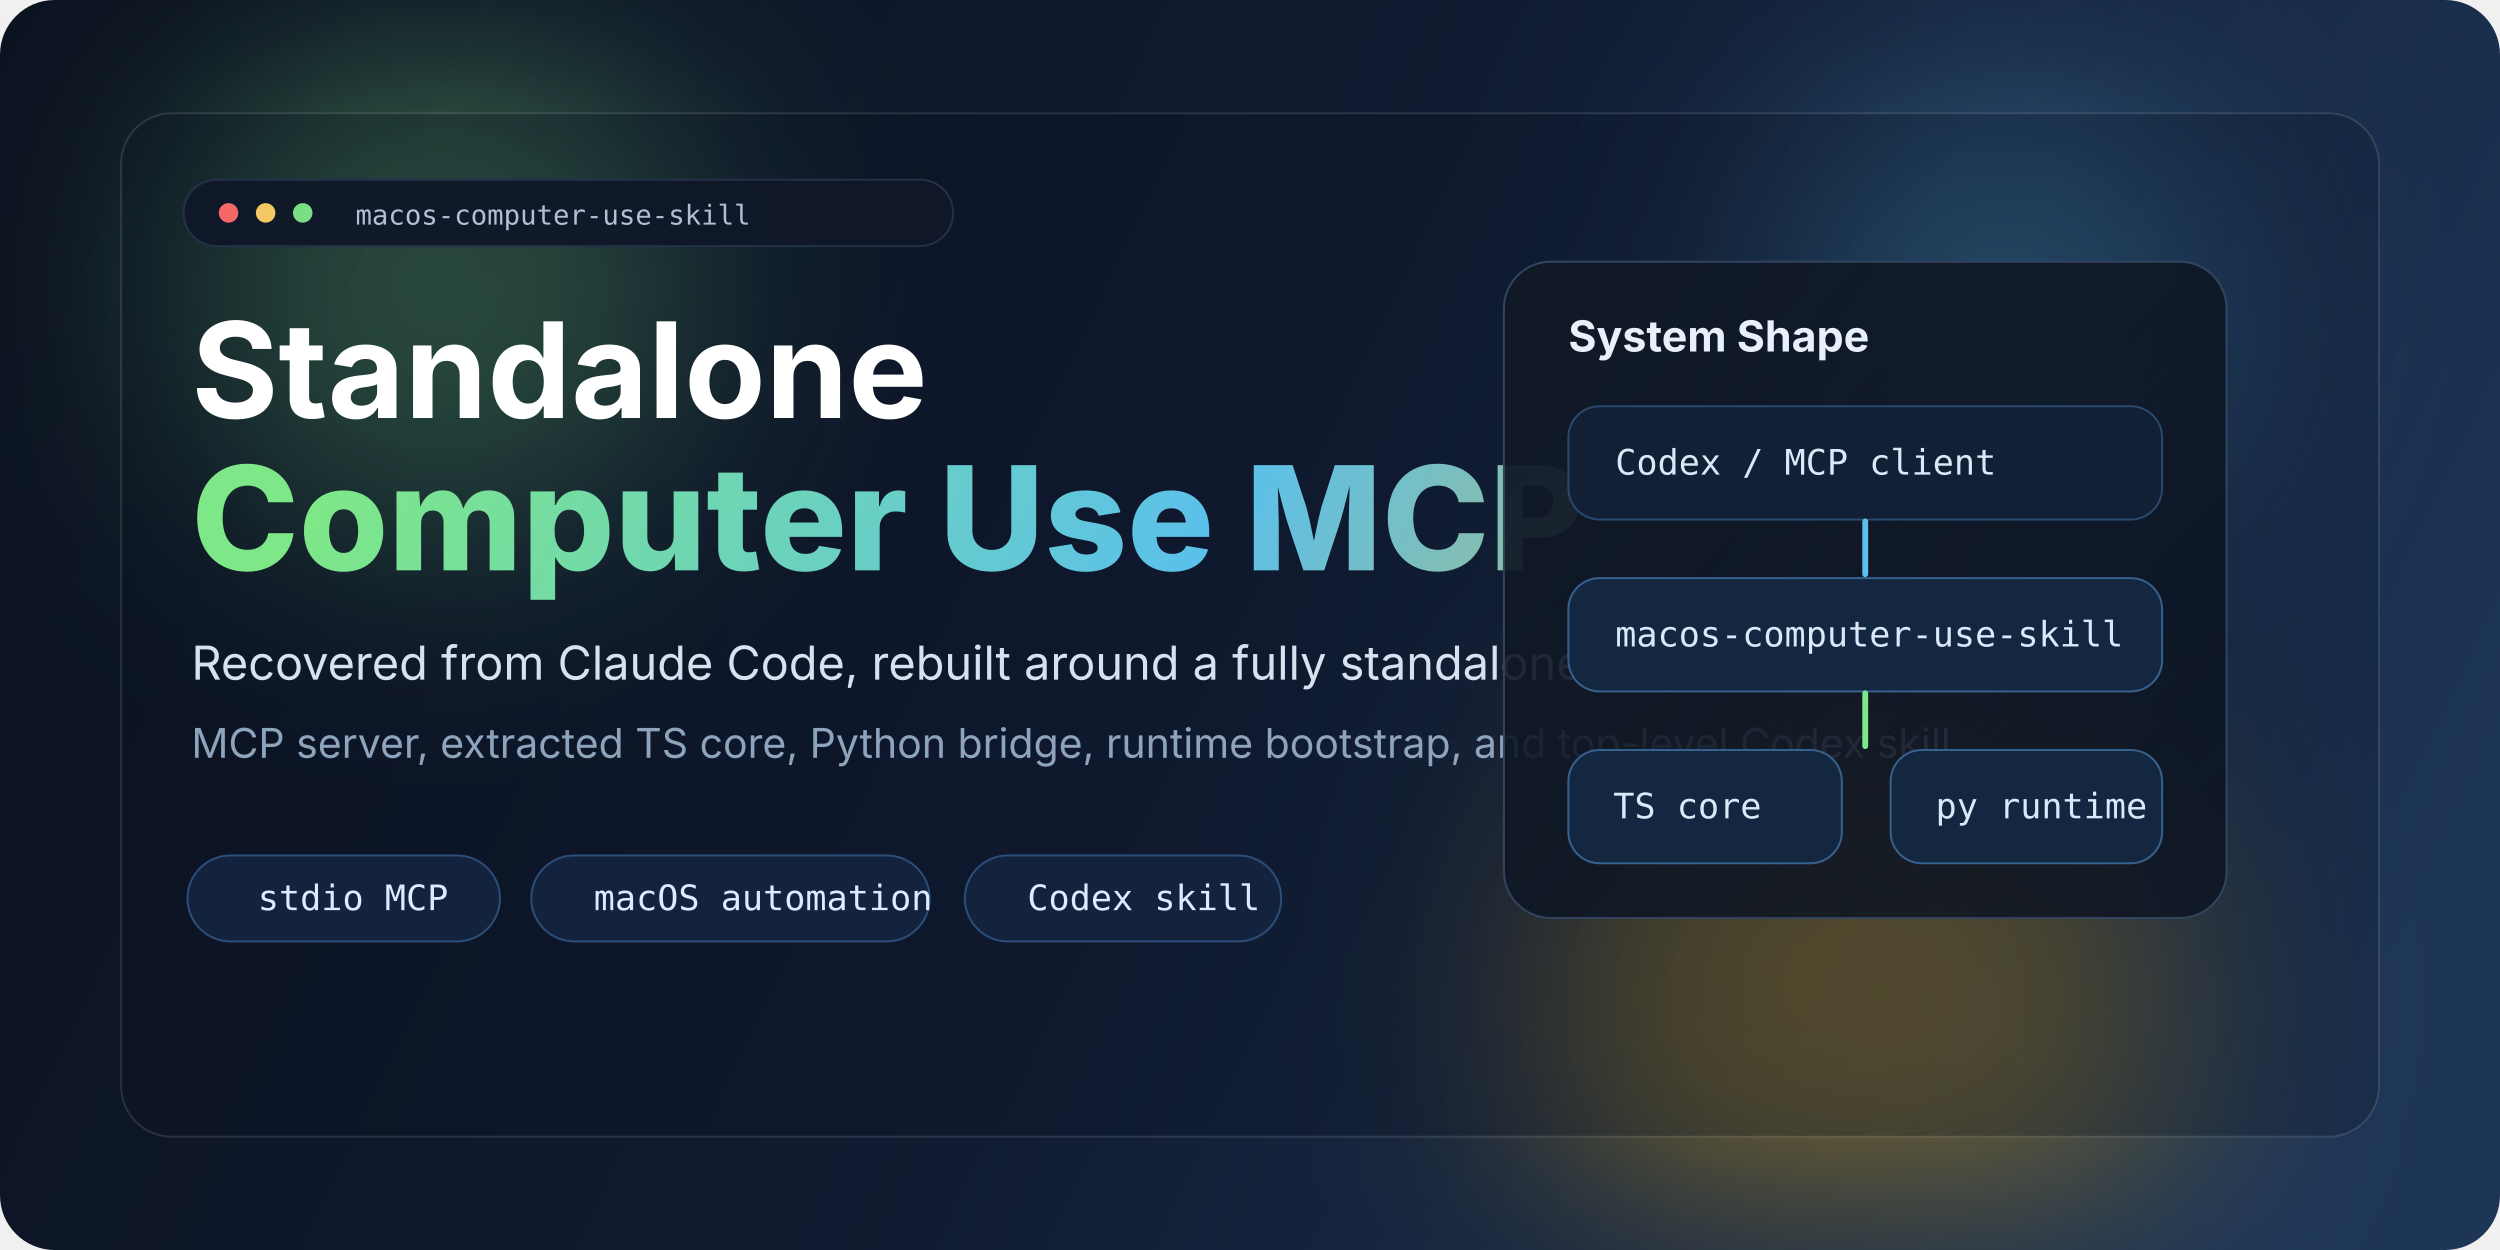
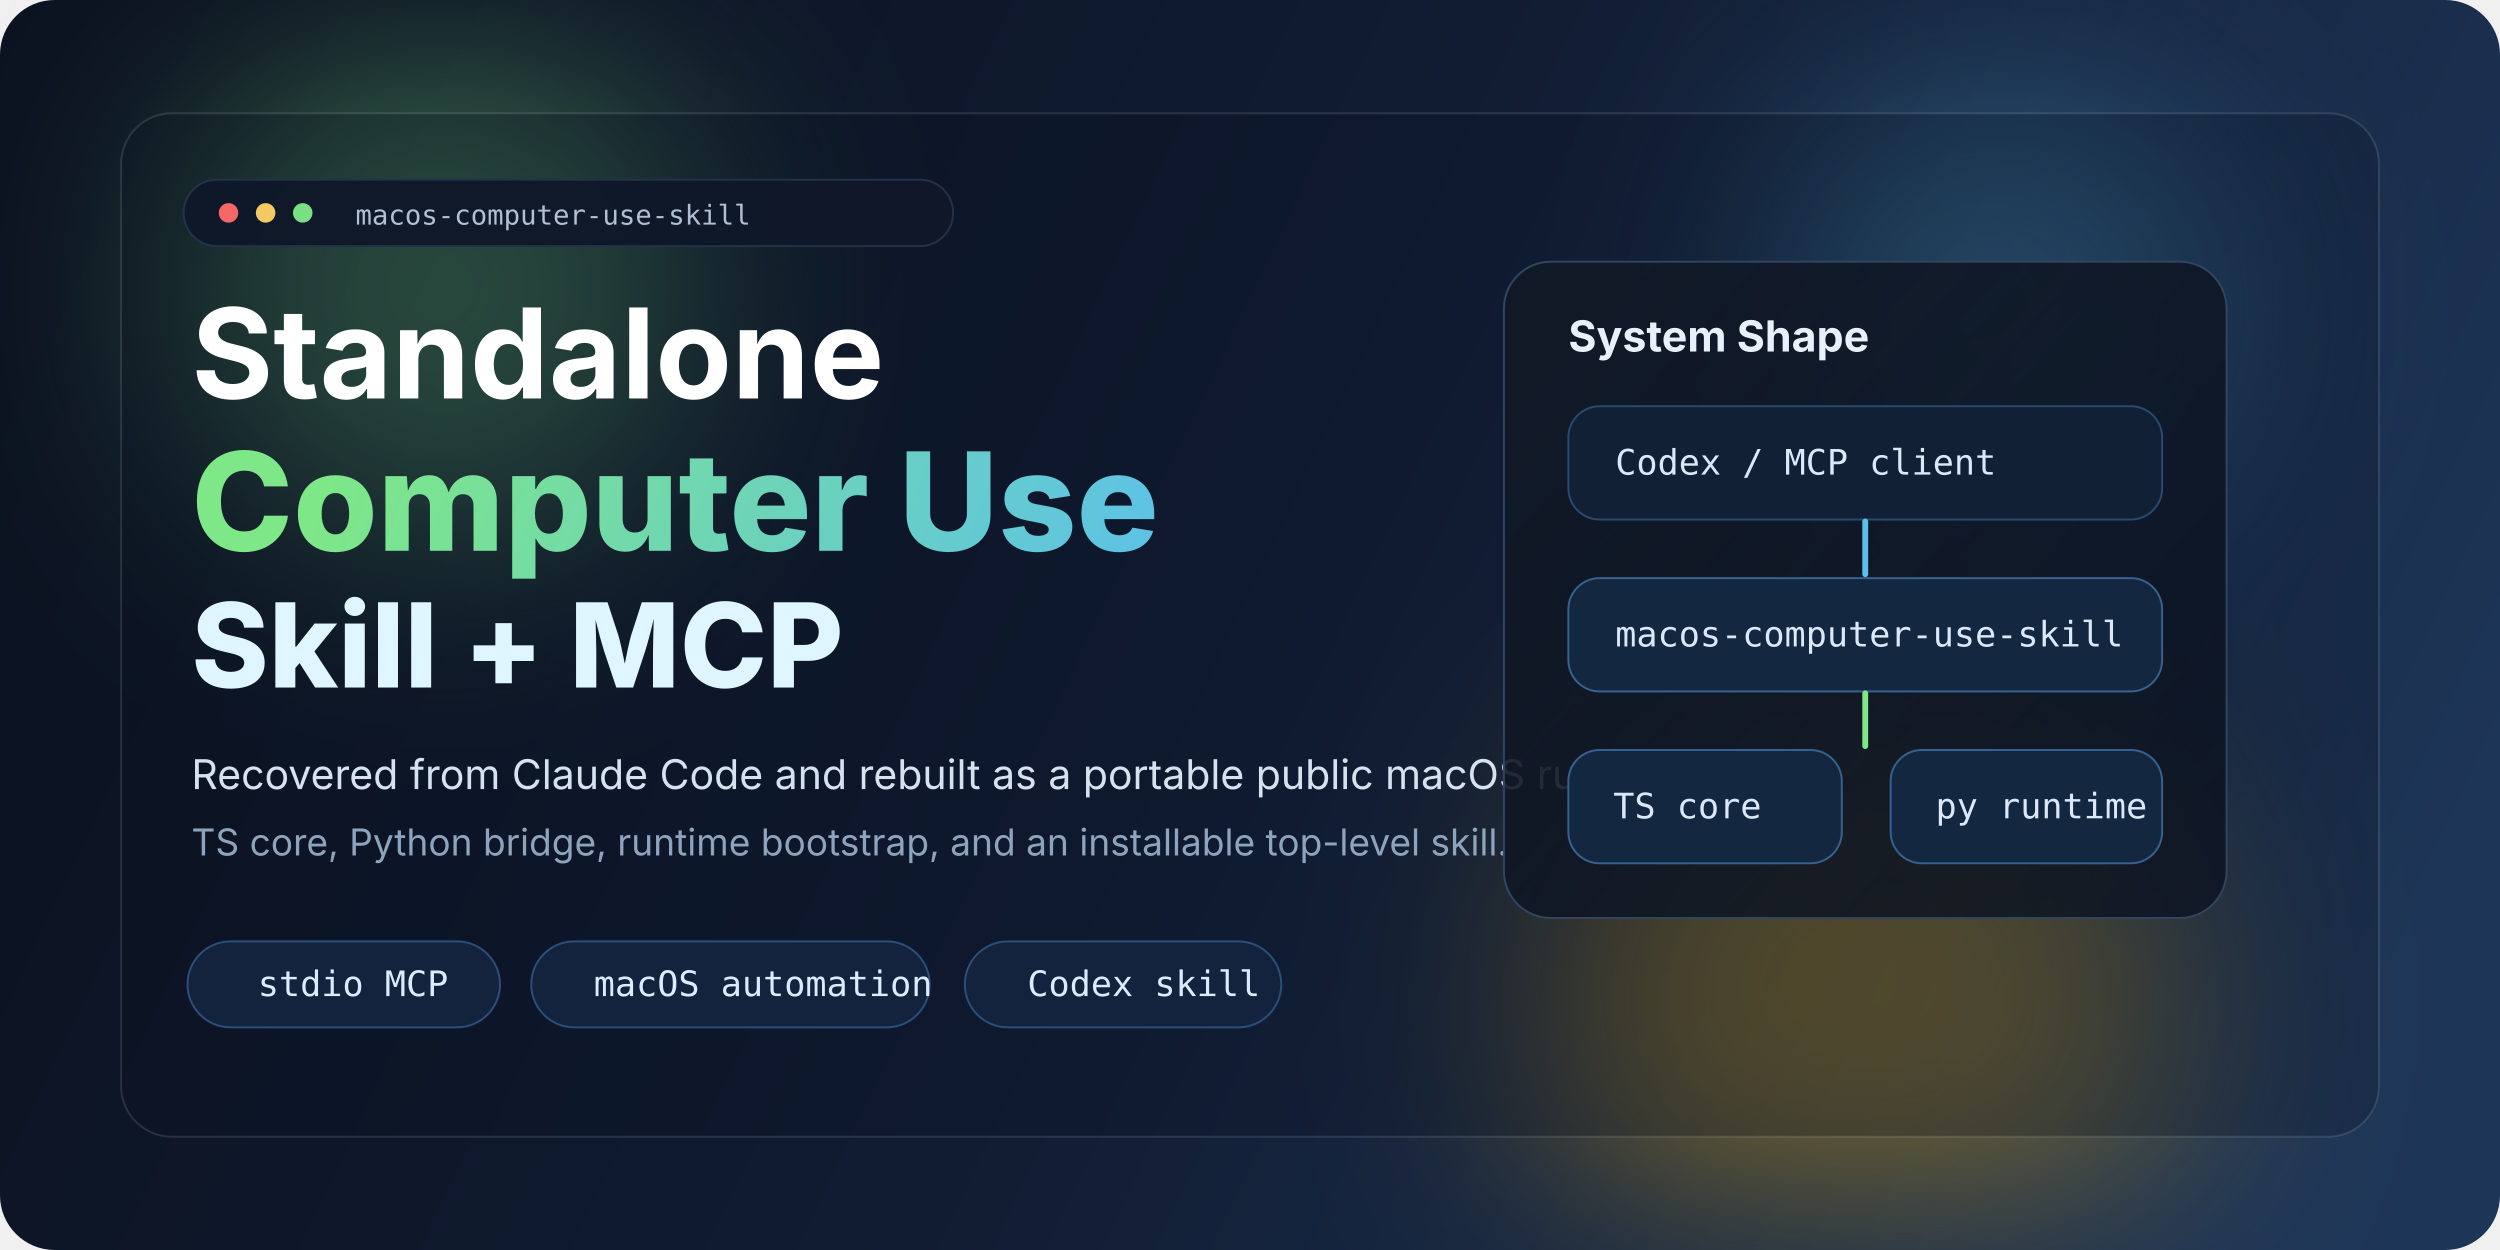
<svg xmlns="http://www.w3.org/2000/svg" width="1280" height="640" viewBox="0 0 1280 640" fill="none">
  <defs>
    <linearGradient id="bg" x1="54" y1="42" x2="1190" y2="582" gradientUnits="userSpaceOnUse">
      <stop stop-color="#0B1220" />
      <stop offset="0.5" stop-color="#111C32" />
      <stop offset="1" stop-color="#1D3557" />
    </linearGradient>
    <linearGradient id="accent" x1="218" y1="116" x2="1112" y2="476" gradientUnits="userSpaceOnUse">
      <stop stop-color="#7EE787" />
      <stop offset="0.45" stop-color="#5BC0EB" />
      <stop offset="1" stop-color="#FFB703" />
    </linearGradient>
    <linearGradient id="panel" x1="802" y1="157" x2="1107" y2="434" gradientUnits="userSpaceOnUse">
      <stop stop-color="#111927" stop-opacity="0.96" />
      <stop offset="1" stop-color="#0B1220" stop-opacity="0.8" />
    </linearGradient>
    <filter id="blur" x="0" y="0" width="1280" height="640" filterUnits="userSpaceOnUse" color-interpolation-filters="sRGB">
      <feGaussianBlur stdDeviation="60" />
    </filter>
  </defs>
  <rect width="1280" height="640" rx="28" fill="url(#bg)" />
  <g filter="url(#blur)" opacity="0.34">
    <circle cx="225" cy="147" r="132" fill="#7EE787" />
    <circle cx="1022" cy="158" r="110" fill="#5BC0EB" />
    <circle cx="952" cy="514" r="164" fill="#FFB703" />
  </g>
  <rect x="62" y="58" width="1156" height="524" rx="26" fill="#0B1220" fill-opacity="0.25" stroke="rgba(255,255,255,0.12)" />
  <g opacity="0.95">
    <rect x="94" y="92" width="394" height="34" rx="17" fill="#0F1728" stroke="#25324A" />
    <circle cx="117" cy="109" r="5" fill="#FF6B6B" />
    <circle cx="136" cy="109" r="5" fill="#FFD166" />
    <circle cx="155" cy="109" r="5" fill="#7EE787" />
    <text x="182" y="115" fill="#B9C6DA" font-family="SFMono-Regular, Menlo, Monaco, Consolas, monospace" font-size="14">macos-computer-use-skill</text>
  </g>
  <g>
-     <text x="98" y="214" fill="white" font-family="ui-sans-serif, system-ui, -apple-system, BlinkMacSystemFont, Segoe UI, sans-serif" font-size="68" font-weight="700">Standalone</text>
-     <text x="98" y="292" fill="url(#accent)" font-family="ui-sans-serif, system-ui, -apple-system, BlinkMacSystemFont, Segoe UI, sans-serif" font-size="74" font-weight="800">Computer Use MCP</text>
-     <text x="98" y="348" fill="#D6E2F0" font-family="ui-sans-serif, system-ui, -apple-system, BlinkMacSystemFont, Segoe UI, sans-serif" font-size="24">Recovered from Claude Code, rebuilt around a fully standalone public macOS runtime.</text>
-     <text x="98" y="388" fill="#8EA3BC" font-family="ui-sans-serif, system-ui, -apple-system, BlinkMacSystemFont, Segoe UI, sans-serif" font-size="21">MCP server, extracted TS core, Python bridge, runtime bootstrap, and top-level Codex skill.</text>
+     <text x="98" y="204" fill="white" font-family="ui-sans-serif, system-ui, -apple-system, BlinkMacSystemFont, Segoe UI, sans-serif" font-size="64" font-weight="700">Standalone</text>
+     <text x="98" y="282" fill="url(#accent)" font-family="ui-sans-serif, system-ui, -apple-system, BlinkMacSystemFont, Segoe UI, sans-serif" font-size="70" font-weight="800">Computer Use</text>
+     <text x="98" y="352" fill="#DFF5FF" font-family="ui-sans-serif, system-ui, -apple-system, BlinkMacSystemFont, Segoe UI, sans-serif" font-size="60" font-weight="760">Skill + MCP</text>
+     <text x="98" y="404" fill="#D6E2F0" font-family="ui-sans-serif, system-ui, -apple-system, BlinkMacSystemFont, Segoe UI, sans-serif" font-size="21">Recovered from Claude Code and rebuilt as a portable public macOS runtime.</text>
+     <text x="98" y="438" fill="#8EA3BC" font-family="ui-sans-serif, system-ui, -apple-system, BlinkMacSystemFont, Segoe UI, sans-serif" font-size="19">TS core, Python bridge, runtime bootstrap, and an installable top-level skill.</text>
  </g>
  <g>
-     <rect x="96" y="438" width="160" height="44" rx="22" fill="#13233D" stroke="#2C4E7A" />
-     <text x="132" y="466" fill="#DCEBFF" font-family="SFMono-Regular, Menlo, Monaco, Consolas, monospace" font-size="18">stdio MCP</text>
-     <rect x="272" y="438" width="204" height="44" rx="22" fill="#13233D" stroke="#2C4E7A" />
-     <text x="304" y="466" fill="#DCEBFF" font-family="SFMono-Regular, Menlo, Monaco, Consolas, monospace" font-size="18">macOS automation</text>
-     <rect x="494" y="438" width="162" height="44" rx="22" fill="#13233D" stroke="#2C4E7A" />
-     <text x="526" y="466" fill="#DCEBFF" font-family="SFMono-Regular, Menlo, Monaco, Consolas, monospace" font-size="18">Codex skill</text>
+     <rect x="96" y="482" width="160" height="44" rx="22" fill="#13233D" stroke="#2C4E7A" />
+     <text x="132" y="510" fill="#DCEBFF" font-family="SFMono-Regular, Menlo, Monaco, Consolas, monospace" font-size="18">stdio MCP</text>
+     <rect x="272" y="482" width="204" height="44" rx="22" fill="#13233D" stroke="#2C4E7A" />
+     <text x="304" y="510" fill="#DCEBFF" font-family="SFMono-Regular, Menlo, Monaco, Consolas, monospace" font-size="18">macOS automation</text>
+     <rect x="494" y="482" width="162" height="44" rx="22" fill="#13233D" stroke="#2C4E7A" />
+     <text x="526" y="510" fill="#DCEBFF" font-family="SFMono-Regular, Menlo, Monaco, Consolas, monospace" font-size="18">Codex skill</text>
  </g>
  <g>
    <rect x="770" y="134" width="370" height="336" rx="24" fill="url(#panel)" stroke="#314561" />
    <text x="803" y="180" fill="#E8F0FB" font-family="ui-sans-serif, system-ui, -apple-system, BlinkMacSystemFont, Segoe UI, sans-serif" font-size="22" font-weight="700">System Shape</text>
    <rect x="803" y="208" width="304" height="58" rx="16" fill="#122035" stroke="#29496F" />
    <text x="827" y="243" fill="#DBE8F9" font-family="SFMono-Regular, Menlo, Monaco, Consolas, monospace" font-size="18">Codex / MCP client</text>
    <path d="M955 267V294" stroke="#5BC0EB" stroke-width="3" stroke-linecap="round" />
    <rect x="803" y="296" width="304" height="58" rx="16" fill="#132840" stroke="#37618F" />
    <text x="827" y="331" fill="#DBE8F9" font-family="SFMono-Regular, Menlo, Monaco, Consolas, monospace" font-size="18">macos-computer-use-skill</text>
    <path d="M955 355V382" stroke="#7EE787" stroke-width="3" stroke-linecap="round" />
    <rect x="803" y="384" width="140" height="58" rx="16" fill="#132840" stroke="#37618F" />
    <text x="826" y="419" fill="#DBE8F9" font-family="SFMono-Regular, Menlo, Monaco, Consolas, monospace" font-size="18">TS core</text>
    <rect x="968" y="384" width="139" height="58" rx="16" fill="#132840" stroke="#37618F" />
    <text x="991" y="419" fill="#DBE8F9" font-family="SFMono-Regular, Menlo, Monaco, Consolas, monospace" font-size="18">py runtime</text>
  </g>
</svg>
